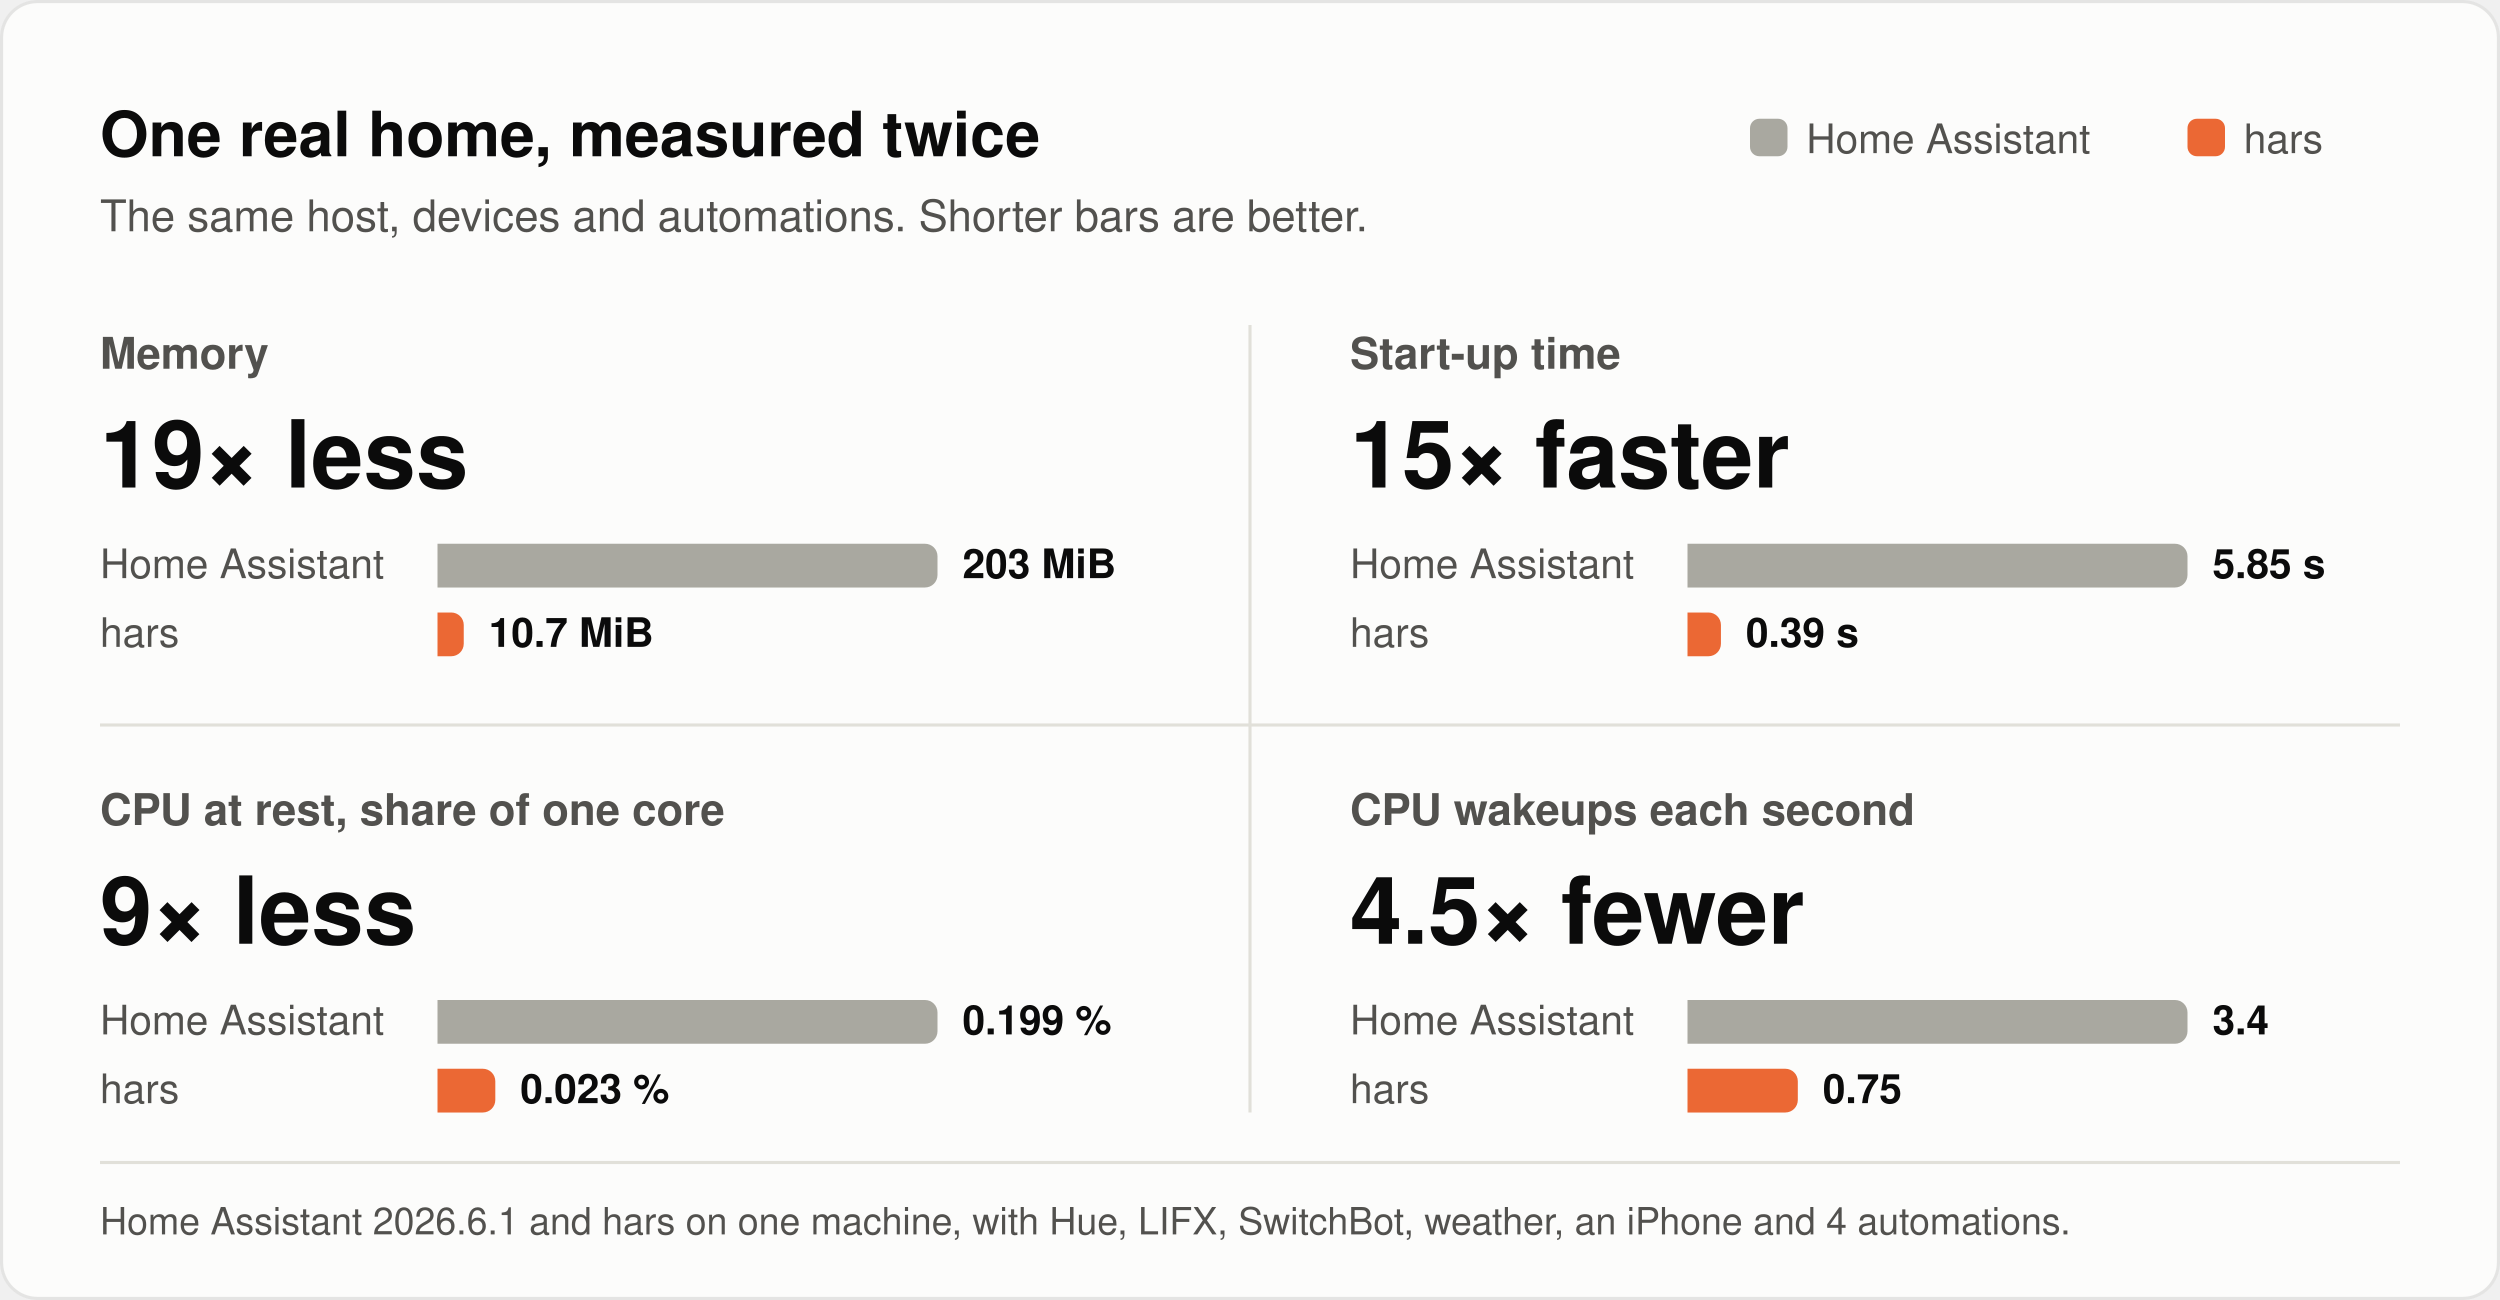
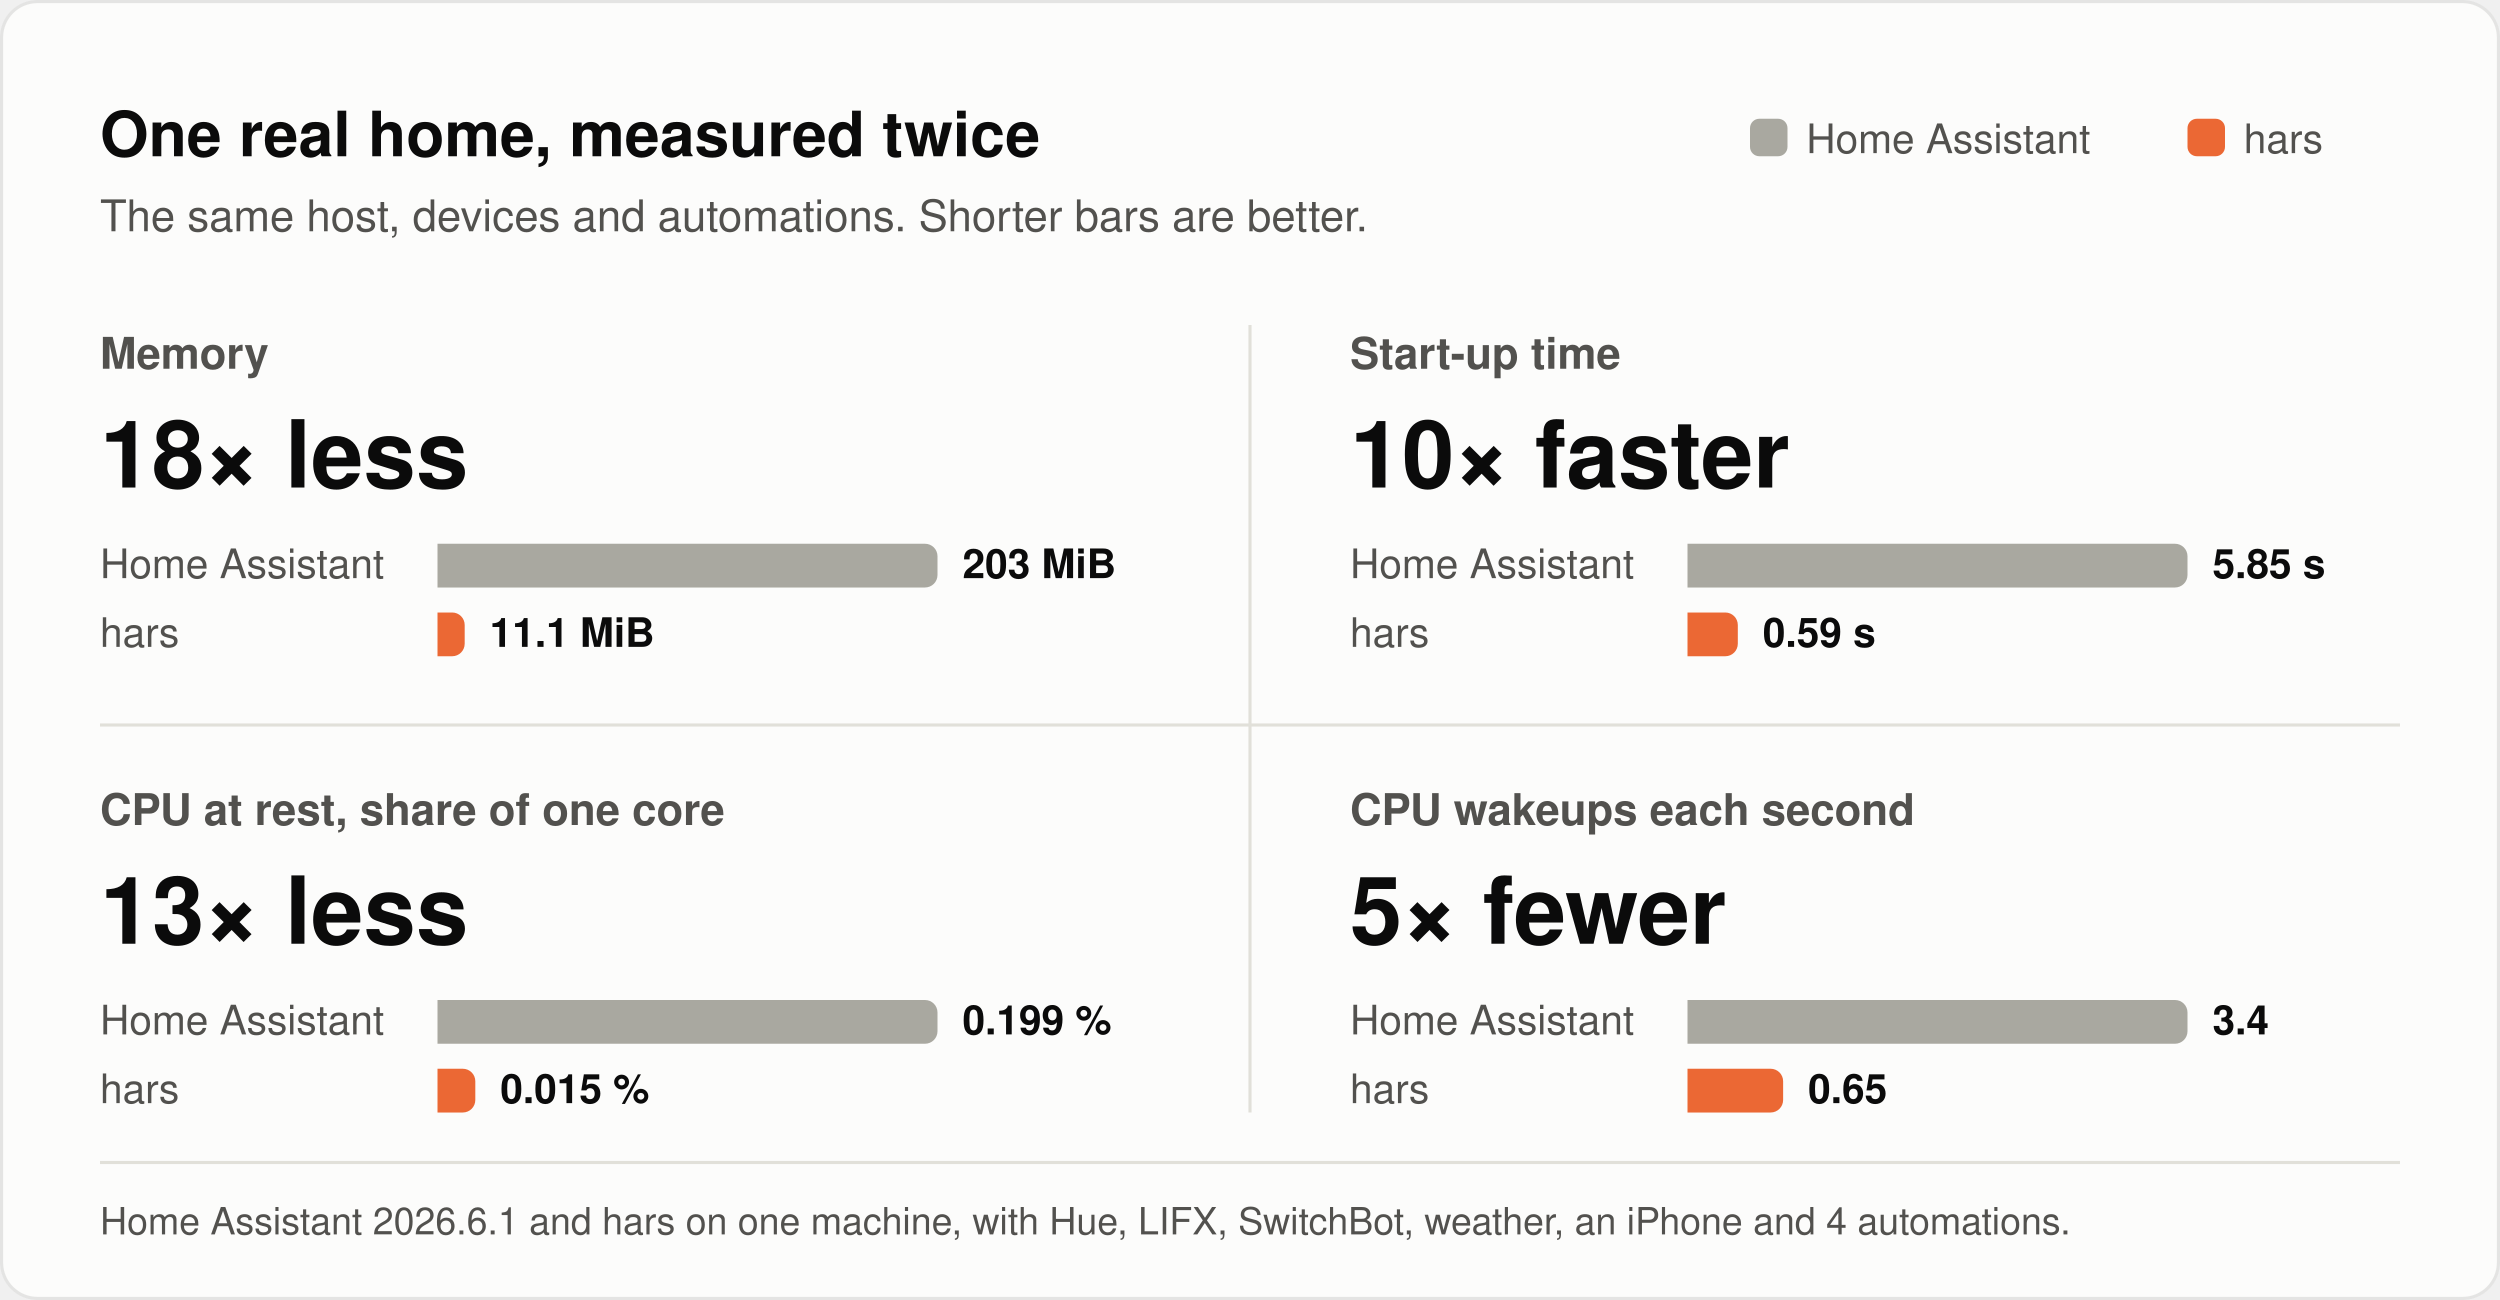
<svg xmlns="http://www.w3.org/2000/svg" viewBox="0 0 800 416" width="800" height="416" role="img" aria-labelledby="t d" font-family="system-ui, -apple-system, 'Segoe UI', Helvetica, Arial, sans-serif">
  <style>
    .surface { fill: #fcfcfb; }
    .ring    { fill: none; stroke: #0b0b0b; stroke-opacity: 0.10; }
    .rule    { stroke: #e1e0d9; }
    .ink     { fill: #0b0b0b; }
    .ink2    { fill: #52514e; }
    .ha      { fill: #a9a8a0; }
    .hars    { fill: #eb6834; }
    @media (prefers-color-scheme: dark) {
      .surface { fill: #1a1a19; }
      .ring    { stroke: #ffffff; }
      .rule    { stroke: #2c2c2a; }
      .ink     { fill: #f0efec; }
      .ink2    { fill: #c3c2b7; }
      .ha      { fill: #6b6a65; }
      .hars    { fill: #d95926; }
    }
    .title { font-size: 20px; font-weight: 600; }
    .sub   { font-size: 14px; }
    .label { font-size: 14px; font-weight: 600; }
    .hero  { font-size: 30px; font-weight: 650; }
    .name  { font-size: 13px; }
    .value { font-size: 13px; font-weight: 600; }
    .note  { font-size: 12px; }
  </style>
  <rect class="surface" width="800" height="416" rx="12" />
  <rect class="ring" x="0.5" y="0.5" width="799" height="415" rx="11.5" />
  <text class="title ink" x="32" y="50">One real home, measured twice</text>
  <text class="sub ink2" x="32" y="74">The same host, devices and automations. Shorter bars are better.</text>
  <rect class="ha" x="560" y="38" width="12" height="12" rx="3" />
  <text class="name ink2" x="578" y="49">Home Assistant</text>
  <rect class="hars" x="700" y="38" width="12" height="12" rx="3" />
  <text class="name ink2" x="718" y="49">hars</text>
  <line class="rule" x1="32" y1="232" x2="768" y2="232" />
  <line class="rule" x1="400" y1="104" x2="400" y2="356" />
  <g transform="translate(32 104)">
    <text class="label ink2" y="14">Memory</text>
-     <text class="hero ink" y="52">19× less</text>
+     <text class="hero ink" y="52">18× less</text>
    <text class="name ink2" y="81">Home Assistant</text>
    <path class="ha" d="M108 70h156a4 4 0 0 1 4 4v6a4 4 0 0 1-4 4h-156Z" />
    <text class="value ink" x="276" y="81">203 MiB</text>
    <text class="name ink2" y="103">hars</text>
-     <path class="hars" d="M108 92h4.4a4 4 0 0 1 4 4v6a4 4 0 0 1-4 4h-4.4Z" />
-     <text class="value ink" x="124.4" y="103">10.7 MiB</text>
+     <path class="hars" d="M108 92h4.7a4 4 0 0 1 4 4v6a4 4 0 0 1-4 4h-4.7Z" />
+     <text class="value ink" x="124.7" y="103">11.1 MiB</text>
  </g>
  <g transform="translate(432 104)">
    <text class="label ink2" y="14">Start-up time</text>
-     <text class="hero ink" y="52">15× faster</text>
+     <text class="hero ink" y="52">10× faster</text>
    <text class="name ink2" y="81">Home Assistant</text>
    <path class="ha" d="M108 70h156a4 4 0 0 1 4 4v6a4 4 0 0 1-4 4h-156Z" />
    <text class="value ink" x="276" y="81">5.85 s</text>
    <text class="name ink2" y="103">hars</text>
-     <path class="hars" d="M108 92h6.7a4 4 0 0 1 4 4v6a4 4 0 0 1-4 4h-6.7Z" />
-     <text class="value ink" x="126.7" y="103">0.39 s</text>
+     <path class="hars" d="M108 92h12.1a4 4 0 0 1 4 4v6a4 4 0 0 1-4 4h-12.1Z" />
+     <text class="value ink" x="132.1" y="103">0.59 s</text>
  </g>
  <g transform="translate(32 250)">
    <text class="label ink2" y="14">CPU at rest, share of one core</text>
-     <text class="hero ink" y="52">9× less</text>
+     <text class="hero ink" y="52">13× less</text>
    <text class="name ink2" y="81">Home Assistant</text>
    <path class="ha" d="M108 70h156a4 4 0 0 1 4 4v6a4 4 0 0 1-4 4h-156Z" />
    <text class="value ink" x="276" y="81">0.199 %</text>
    <text class="name ink2" y="103">hars</text>
-     <path class="hars" d="M108 92h14.5a4 4 0 0 1 4 4v6a4 4 0 0 1-4 4h-14.5Z" />
-     <text class="value ink" x="134.5" y="103">0.023 %</text>
+     <path class="hars" d="M108 92h8.1a4 4 0 0 1 4 4v6a4 4 0 0 1-4 4h-8.1Z" />
+     <text class="value ink" x="128.1" y="103">0.015 %</text>
  </g>
  <g transform="translate(432 250)">
    <text class="label ink2" y="14">CPU wakeups each second</text>
-     <text class="hero ink" y="52">4.5× fewer</text>
+     <text class="hero ink" y="52">5× fewer</text>
    <text class="name ink2" y="81">Home Assistant</text>
    <path class="ha" d="M108 70h156a4 4 0 0 1 4 4v6a4 4 0 0 1-4 4h-156Z" />
    <text class="value ink" x="276" y="81">3.4</text>
    <text class="name ink2" y="103">hars</text>
-     <path class="hars" d="M108 92h31.3a4 4 0 0 1 4 4v6a4 4 0 0 1-4 4h-31.3Z" />
-     <text class="value ink" x="151.3" y="103">0.75</text>
+     <path class="hars" d="M108 92h26.6a4 4 0 0 1 4 4v6a4 4 0 0 1-4 4h-26.6Z" />
+     <text class="value ink" x="146.6" y="103">0.65</text>
  </g>
  <line class="rule" x1="32" y1="372" x2="768" y2="372" />
  <text class="note ink2" x="32" y="395">Home Assistant 2026.6.1 and hars on one machine, with Hue, LIFX, SwitchBot, weather, an iPhone and 4 automations.</text>
</svg>
